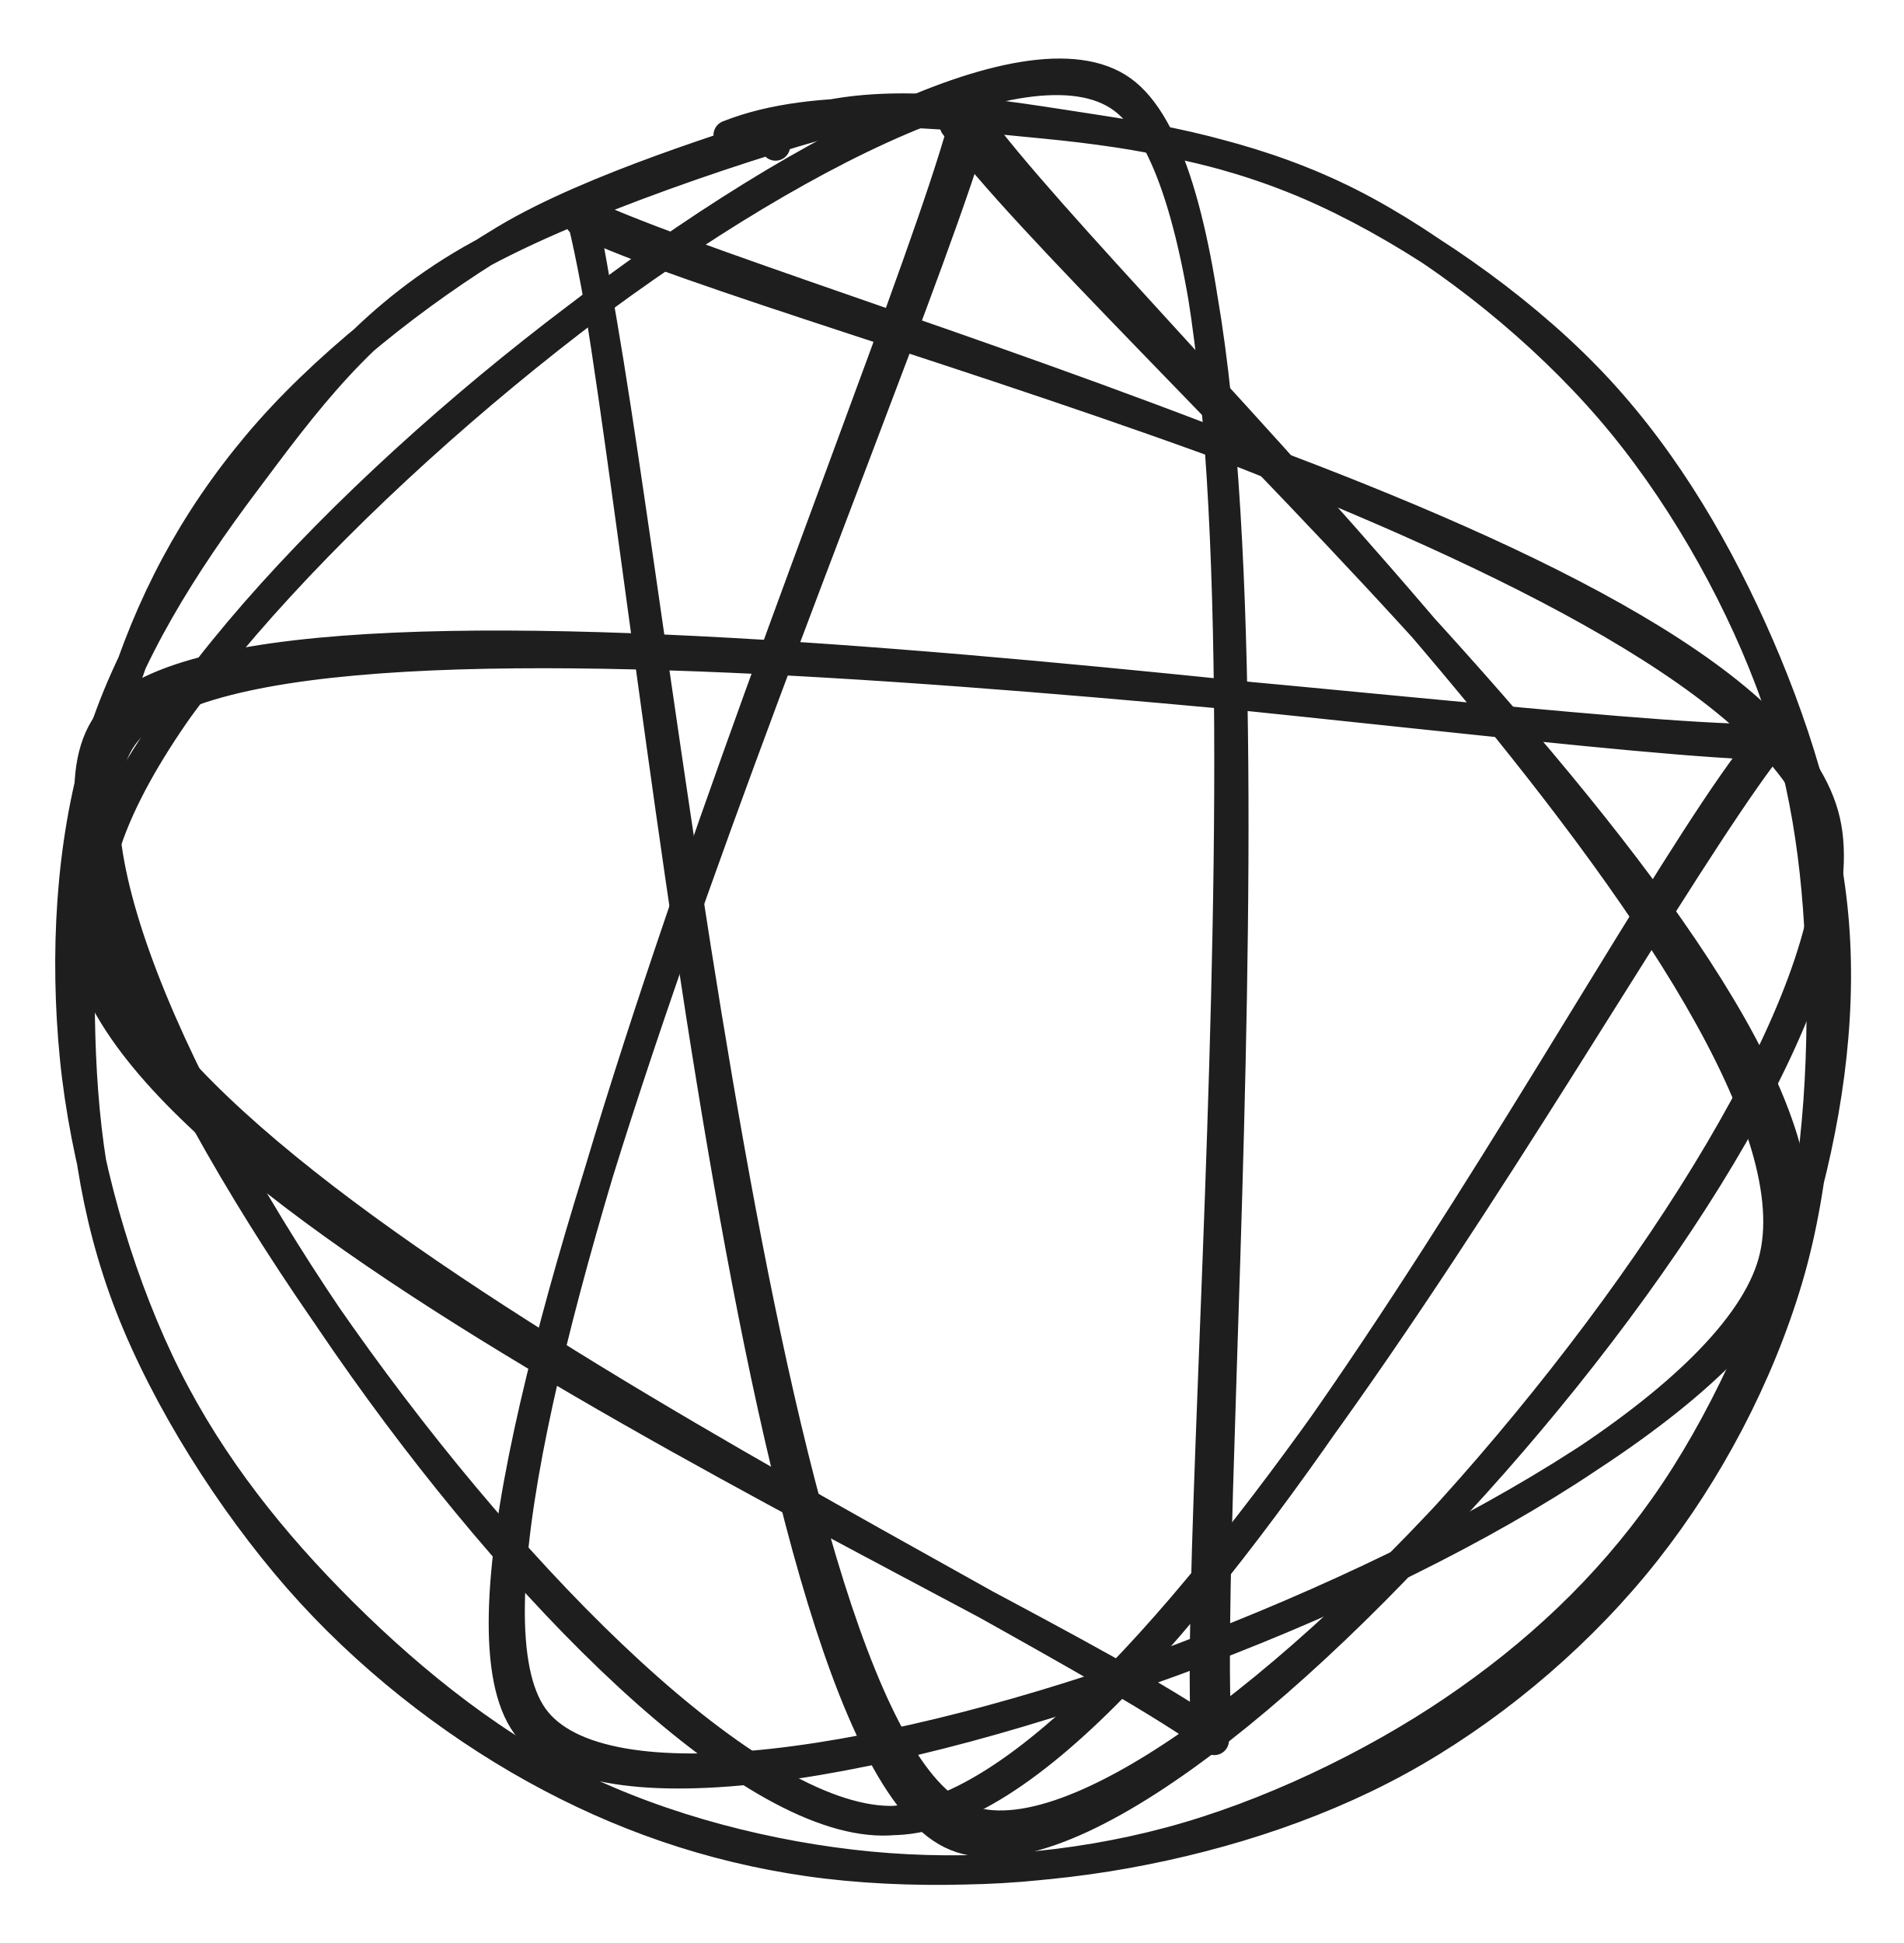
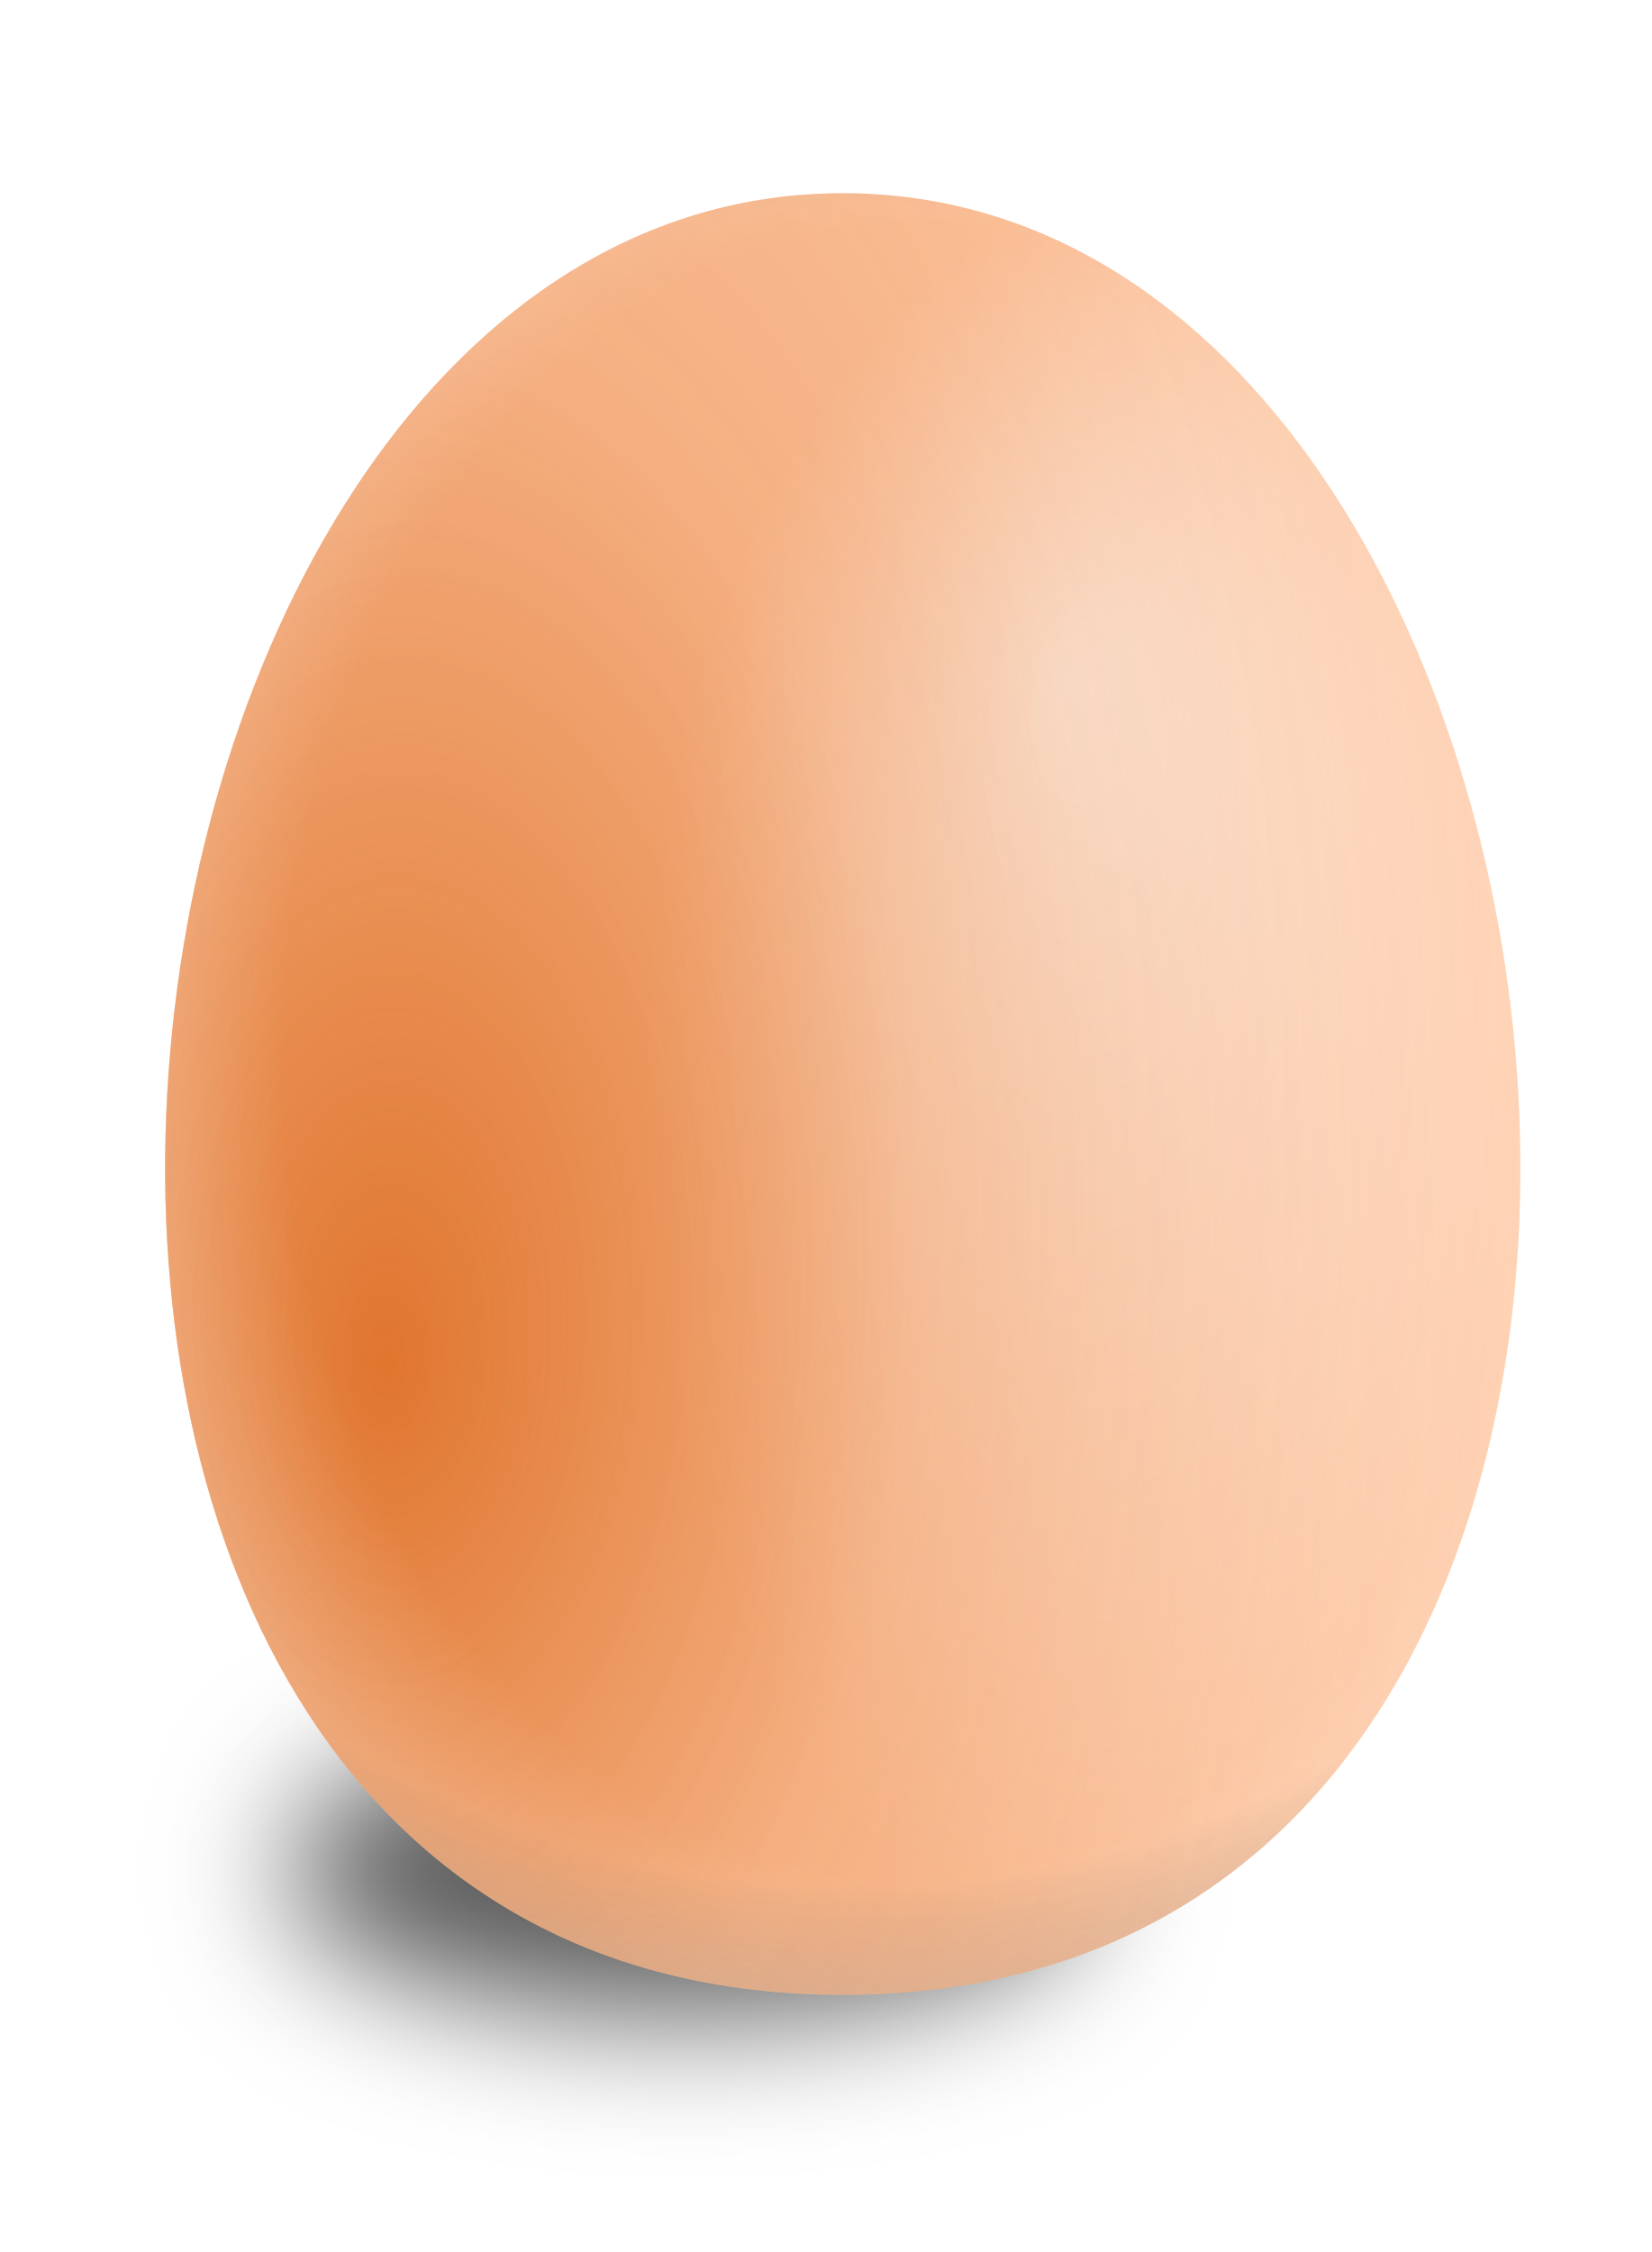
- <svg xmlns="http://www.w3.org/2000/svg" version="1.1" viewBox="0 0 260 265.387" width="260" height="265.387">
+ <svg xmlns="http://www.w3.org/2000/svg" viewBox="0 0 330 450">
  <defs>
-     <style class="style-fonts">
-       @font-face {
-         font-family: "Virgil";
-         src: url("https://excalidraw.com/Virgil.woff2");
-       }
-       @font-face {
-         font-family: "Cascadia";
-         src: url("https://excalidraw.com/Cascadia.woff2");
-       }
-       @font-face {
-         font-family: "Assistant";
-         src: url("https://excalidraw.com/Assistant-Regular.woff2");
-       }
-     </style>
+     <filter id="e" x="-.191" y="-.578" width="1.381" height="2.156">
+       <feGaussianBlur stdDeviation="11.009" />
+     </filter>
+     <radialGradient id="d" cx="567.08" cy="492.36" r="135.41" fx="547.74" fy="430.03" gradientTransform="matrix(.73848 -1.1144e-7 2.006e-7 1.3293 166.94 -179.26)" gradientUnits="userSpaceOnUse">
+       <stop stop-color="#fff" offset="0" />
+       <stop stop-color="#fff" stop-opacity="0" offset="1" />
+     </radialGradient>
+     <radialGradient id="c" cx="377.5" cy="492.36" r="135.41" fx="370.47" fy="510.74" gradientTransform="matrix(1.6246 9.2193e-8 -1.6762e-7 2.9539 -167.59 -979.17)" gradientUnits="userSpaceOnUse">
+       <stop stop-color="#d45500" offset="0" />
+       <stop stop-color="#d45500" stop-opacity=".331" offset=".455" />
+       <stop stop-color="#d45500" stop-opacity="0" offset="1" />
+     </radialGradient>
+     <radialGradient id="b" cx="437.68" cy="494.54" r="135.41" gradientTransform="matrix(1.327 .01189 -.01558 1.7389 -33.091 -398.53)" gradientUnits="userSpaceOnUse">
+       <stop stop-color="#fff" stop-opacity="0" offset="0" />
+       <stop stop-color="#fff" stop-opacity="0" offset=".7" />
+       <stop stop-color="#fff" offset="1" />
+     </radialGradient>
+     <radialGradient id="a" cx="428.67" cy="493.46" r="135.41" gradientTransform="matrix(1.92 2.989e-8 -4.6128e-8 1.7723 -294.49 -409.36)" gradientUnits="userSpaceOnUse">
+       <stop stop-opacity="0" offset="0" />
+       <stop stop-opacity="0" offset=".7" />
+       <stop stop-color="#fff" offset="1" />
+     </radialGradient>
  </defs>
-   <g stroke-linecap="round" transform="translate(10 15.38686) rotate(0 120 120)">
-     <path d="M89.46 3.06 C101.7 -1.81, 118.95 0.23, 132.56 1.54 C146.17 2.86, 158.76 5.2, 171.11 10.93 C183.45 16.66, 196.92 26, 206.61 35.92 C216.31 45.84, 223.63 57.94, 229.29 70.44 C234.95 82.93, 239.53 97.35, 240.58 110.88 C241.63 124.41, 239.47 138.36, 235.59 151.62 C231.71 164.88, 225.14 179.36, 217.29 190.45 C209.44 201.55, 199.76 210.58, 188.51 218.2 C177.25 225.82, 163.03 232.62, 149.74 236.17 C136.46 239.72, 122.38 240.79, 108.8 239.5 C95.22 238.2, 80.56 234.46, 68.27 228.39 C55.97 222.31, 44.46 212.7, 35.03 203.04 C25.6 193.39, 17.5 182.8, 11.69 170.47 C5.88 158.13, 1.55 142.96, 0.17 129.04 C-1.2 115.12, -0.43 100.04, 3.45 86.97 C7.32 73.9, 15.14 61.63, 23.41 50.61 C31.67 39.59, 39.16 29.2, 53.02 20.84 C66.89 12.49, 94.93 3.37, 106.62 0.46 C118.3 -2.45, 123.04 1.22, 123.13 3.36 M98.19 1.6 C110.74 -2.78, 126.59 0.3, 139.65 2.27 C152.71 4.25, 164.84 7.07, 176.55 13.44 C188.26 19.82, 200.71 29.85, 209.9 40.52 C219.09 51.18, 226.88 64.83, 231.67 77.44 C236.47 90.05, 238.24 102.53, 238.67 116.16 C239.1 129.79, 238.23 145.83, 234.26 159.23 C230.29 172.62, 223.35 185.74, 214.85 196.51 C206.36 207.29, 195.11 216.99, 183.28 223.87 C171.45 230.76, 157.69 235.3, 143.88 237.8 C130.06 240.3, 113.9 240.83, 100.41 238.89 C86.92 236.95, 74.58 232.62, 62.96 226.17 C51.34 219.72, 39.9 210.74, 30.69 200.21 C21.49 189.67, 12.67 175.75, 7.71 162.99 C2.76 150.23, 1.19 137.48, 0.97 123.66 C0.75 109.85, 2.36 93.14, 6.39 80.09 C10.41 67.05, 16.33 55.84, 25.11 45.37 C33.88 34.9, 46.97 24.53, 59.03 17.28 C71.1 10.04, 91.34 4.05, 97.49 1.93 C103.64 -0.2, 95.67 2.78, 95.93 4.56" stroke="#1e1e1e" stroke-width="4" fill="none" />
+   <g transform="translate(-357.3 -256.61)">
+     <path transform="matrix(1.16 0 0 1.2516 193.73 -220.14)" d="m328.57 679.51c0 12.624-31.02 22.857-69.286 22.857s-69.286-10.233-69.286-22.857 31.02-22.857 69.286-22.857 69.286 10.233 69.286 22.857z" filter="url(#e)" opacity=".655" />
+     <path d="m525.71 295.22c160 0 200 360 0 360s-160-360 0-360z" fill="#fca" />
+     <path d="m525.71 295.22c160 0 200 360 0 360s-160-360 0-360z" fill="url(#d)" opacity=".724" />
+     <path d="m525.71 295.22c160 0 200 360 0 360s-160-360 0-360z" fill="url(#c)" opacity=".724" />
+     <path d="m525.71 295.22c160 0 200 360 0 360s-160-360 0-360z" fill="url(#b)" opacity=".352" />
+     <path d="m525.71 295.22c160 0 200 360 0 360s-160-360 0-360z" fill="url(#a)" opacity=".472" />
  </g>
-   <g stroke-linecap="round">
-     <g transform="translate(132 17.38686) rotate(0 26 109)">
-       <path d="M-0.6 0.14 C-10.6 36.2, -77.57 191.34, -59.11 217.15 C-40.65 242.96, 100.11 191.35, 110.15 155.01 C120.2 118.66, 19.7 24.75, 1.17 -0.91 M1.28 -0.83 C-8.96 35.29, -78.68 192.57, -60.12 218.24 C-41.57 243.91, 102.86 189.61, 112.6 153.19 C122.35 116.77, 17.03 25.53, -1.64 -0.28" stroke="#1e1e1e" stroke-width="4" fill="none" />
-     </g>
-   </g>
-   <mask />
-   <g stroke-linecap="round">
-     <g transform="translate(116.9091 45.27317) rotate(75.70343 26 109)">
-       <path d="M-0.11 -0.85 C-9.99 35.63, -78.56 193.35, -59.85 219.01 C-41.13 244.66, 102.36 189.42, 112.17 153.09 C121.97 116.77, 17.69 26.56, -1.03 1.04 M-1.63 1.32 C-11.08 37.46, -76.52 191.98, -57.58 217.41 C-38.64 242.85, 102.63 190.33, 112.01 153.94 C121.39 117.54, 17.63 24.62, -1.32 -0.97" stroke="#1e1e1e" stroke-width="4" fill="none" />
-     </g>
-   </g>
-   <mask />
-   <g stroke-linecap="round">
-     <g transform="translate(81.16904 33.22941) rotate(161.9114 26 109)">
-       <path d="M-0.85 1.01 C-10.47 37.33, -76.3 191.42, -57.83 217.09 C-39.37 242.77, 100.36 191.22, 109.97 155.04 C119.59 118.86, 18.18 25.65, -0.15 0 M0.91 0.49 C-8.76 37.01, -76.74 192.7, -58.17 218.16 C-39.6 243.62, 102.63 189.42, 112.33 153.25 C122.03 117.07, 18.98 26.9, 0.01 1.1" stroke="#1e1e1e" stroke-width="4" fill="none" />
-     </g>
-   </g>
-   <mask />
-   <g stroke-linecap="round">
-     <g transform="translate(127.3225 3.820061) rotate(331.6415 26 109)">
-       <path d="M1.17 -0.91 C-8.7 35.43, -78.31 193.22, -60.03 219.04 C-41.75 244.86, 100.84 190.32, 110.85 154 C120.85 117.68, 18.45 26.78, 0 1.12 M0.32 1.23 C-9.11 37.78, -76.13 191.78, -57.85 217.46 C-39.57 243.15, 100.32 191.7, 110 155.32 C119.68 118.93, 18.8 24.96, 0.24 -0.85" stroke="#1e1e1e" stroke-width="4" fill="none" />
-     </g>
-   </g>
-   <mask />
</svg>
